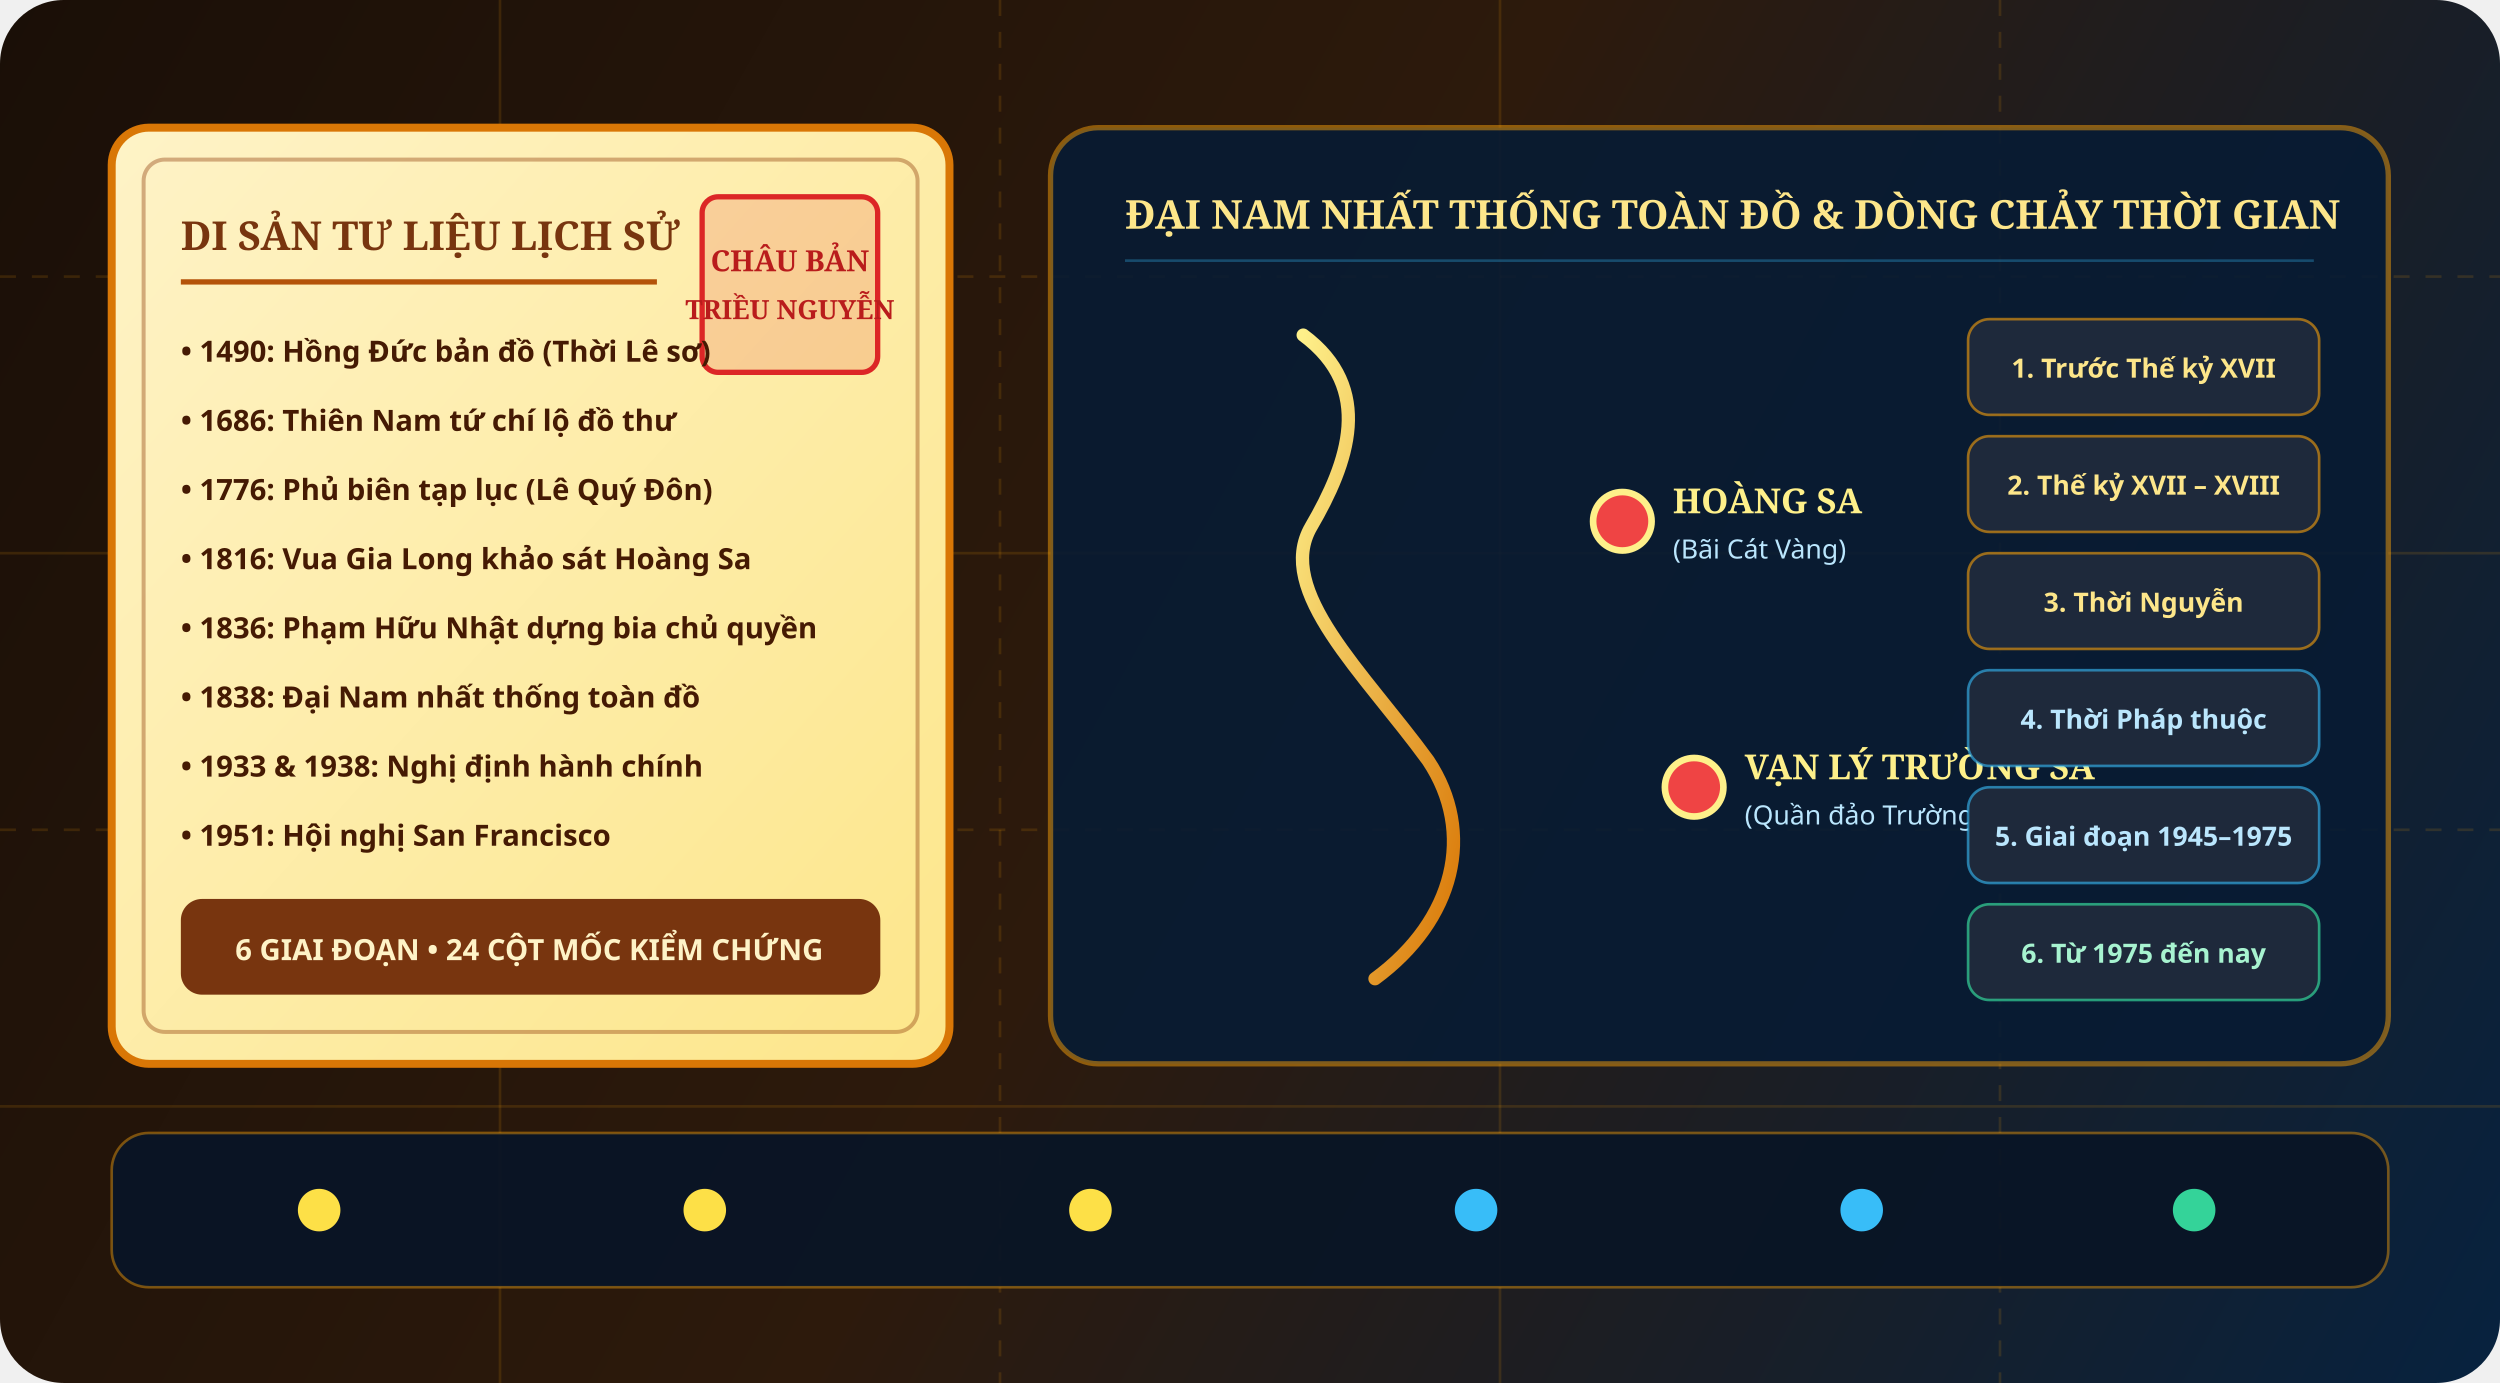
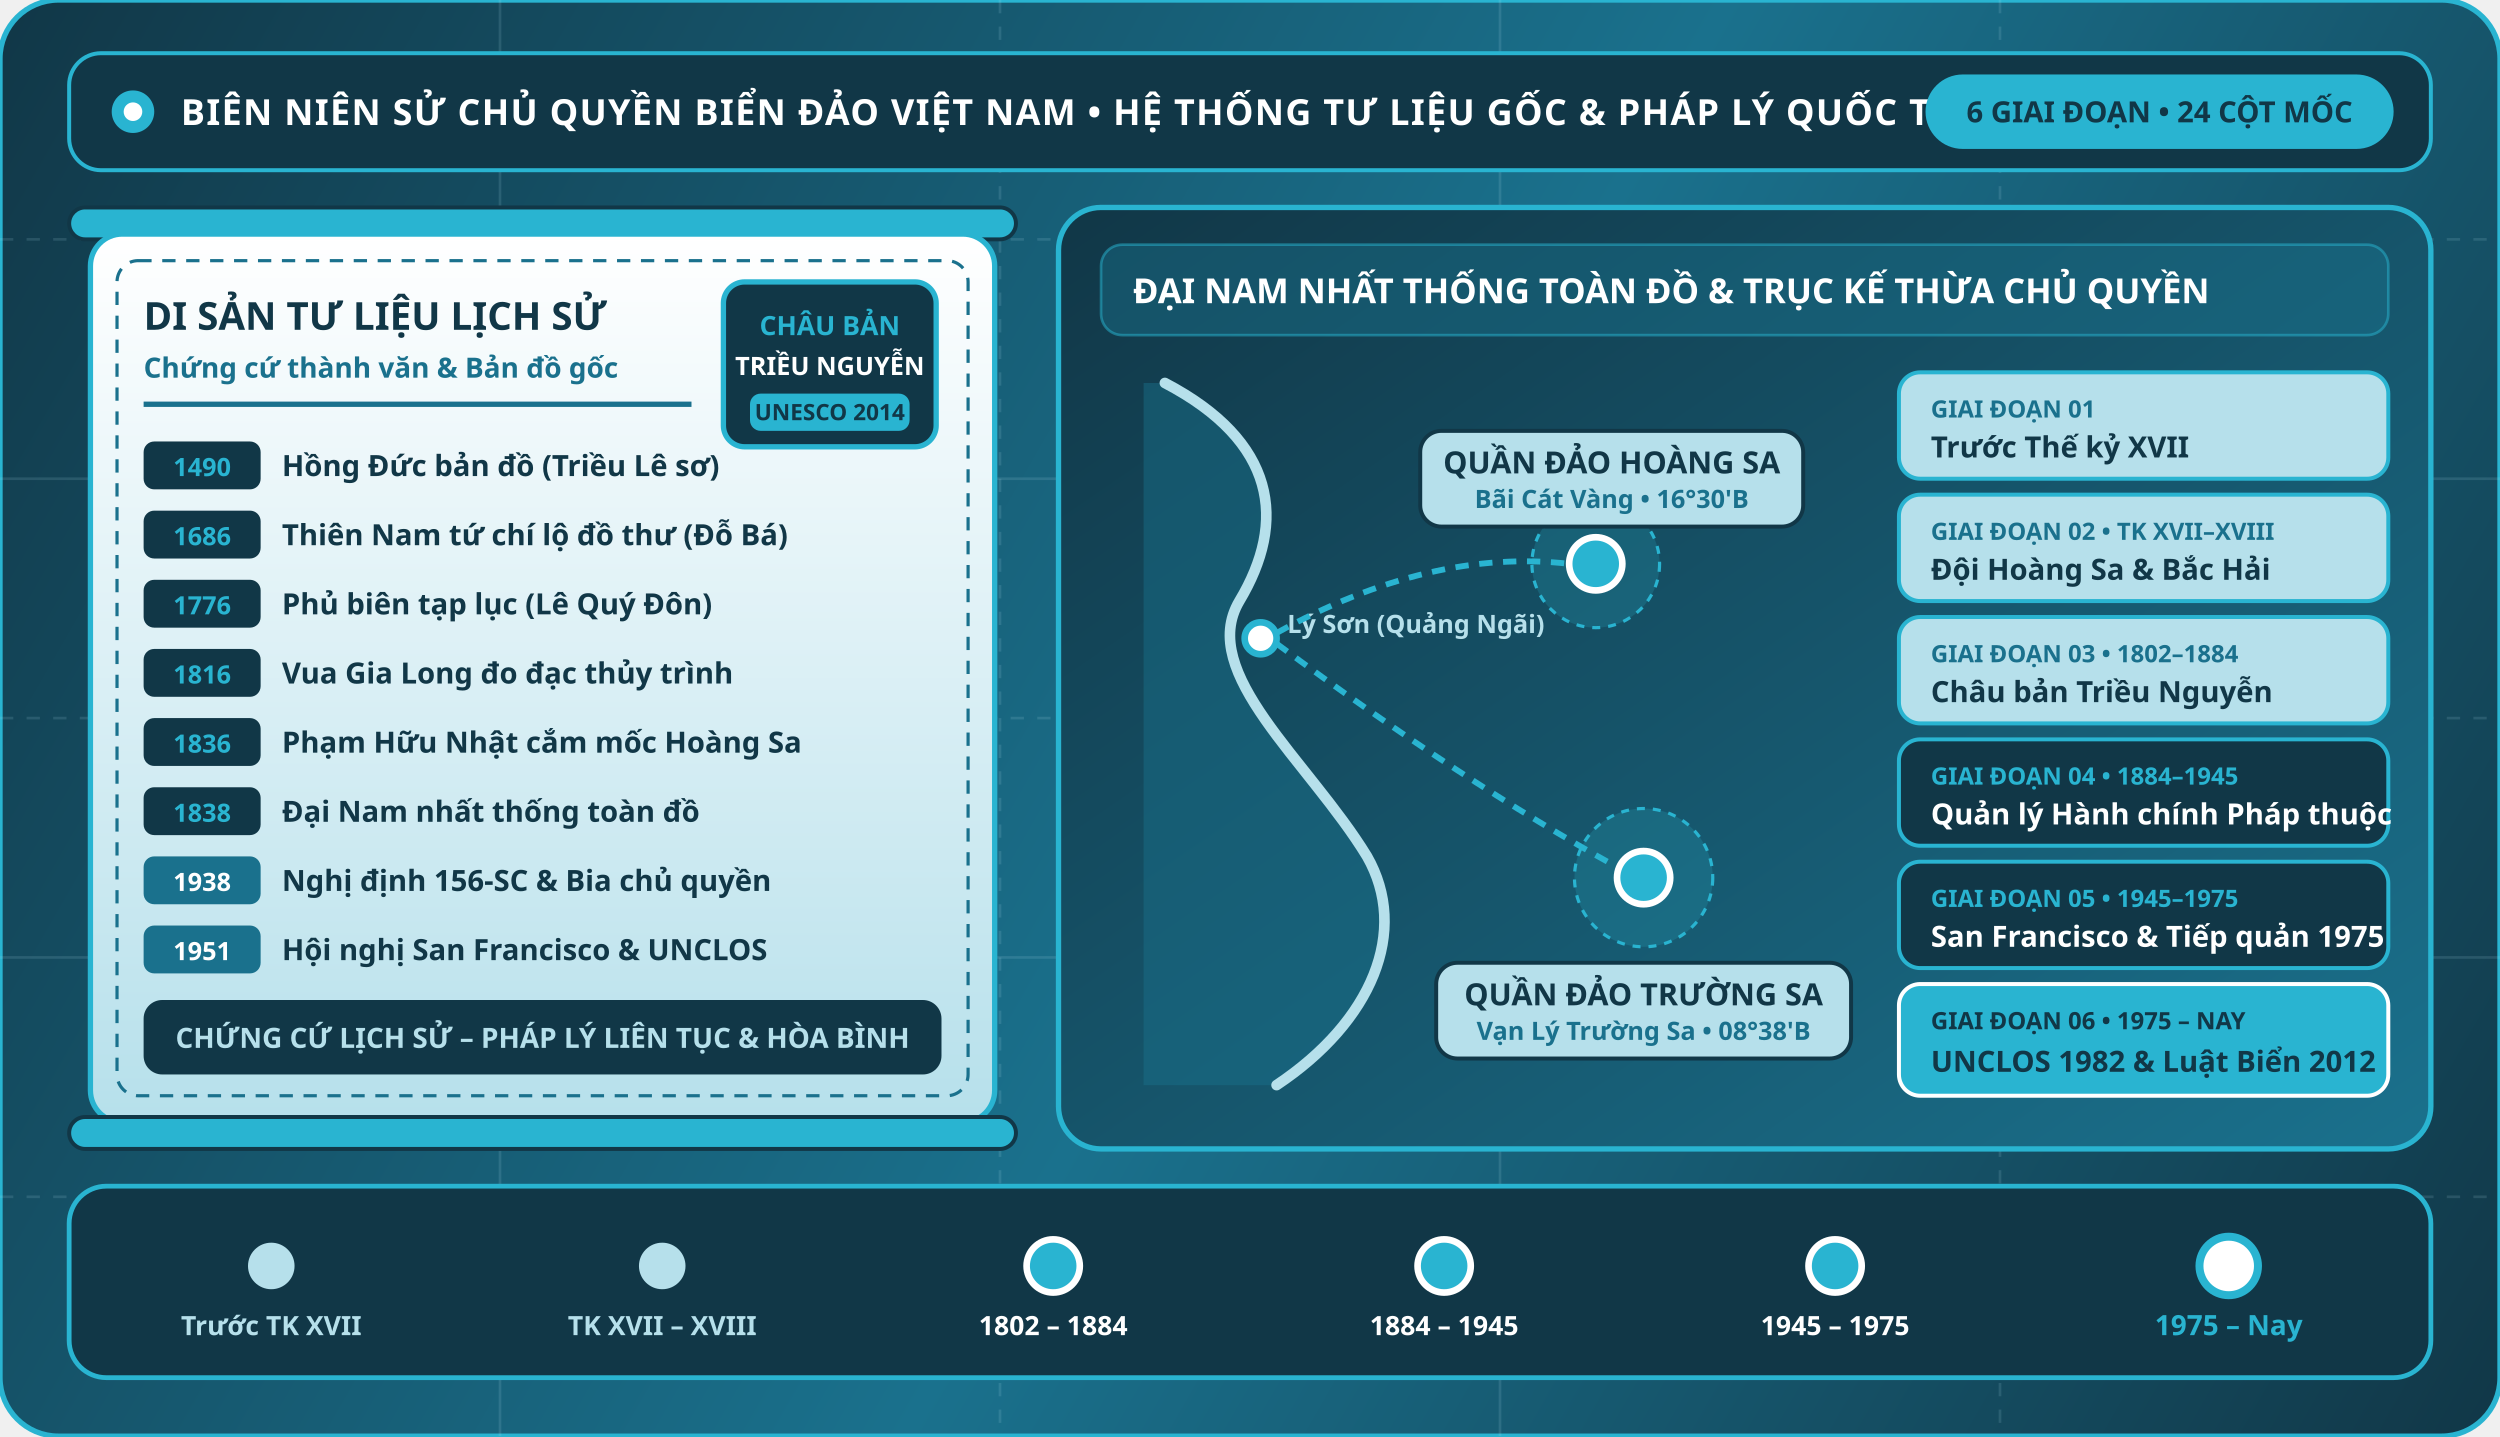
- <svg xmlns="http://www.w3.org/2000/svg" viewBox="0 0 940 520" fill="none">
+ <svg xmlns="http://www.w3.org/2000/svg" viewBox="0 0 940 540" fill="none">
  <defs>
-     <linearGradient id="tlHeroBg" x1="0" y1="0" x2="940" y2="520" gradientUnits="userSpaceOnUse">
-       <stop offset="0%" stop-color="#1A0F07" />
-       <stop offset="48%" stop-color="#2D1A0C" />
-       <stop offset="100%" stop-color="#07223F" />
+     <linearGradient id="tlHeroOceanBg" x1="0" y1="0" x2="940" y2="540" gradientUnits="userSpaceOnUse">
+       <stop offset="0%" stop-color="#113747" />
+       <stop offset="52%" stop-color="#1A718D" />
+       <stop offset="100%" stop-color="#113747" />
    </linearGradient>
-     <linearGradient id="tlParchment" x1="0" y1="0" x2="1" y2="1">
-       <stop offset="0%" stop-color="#FEF3C7" />
-       <stop offset="100%" stop-color="#FDE68A" />
+     <linearGradient id="tlScrollCard" x1="0" y1="0" x2="0" y2="1">
+       <stop offset="0%" stop-color="#FFFFFF" />
+       <stop offset="100%" stop-color="#B6E0EB" />
    </linearGradient>
-     <linearGradient id="tlGold" x1="0" y1="0" x2="1" y2="1">
-       <stop offset="0%" stop-color="#FEF08A" />
-       <stop offset="100%" stop-color="#D97706" />
+     <linearGradient id="tlPanelDark" x1="0" y1="0" x2="1" y2="1">
+       <stop offset="0%" stop-color="#113747" />
+       <stop offset="100%" stop-color="#1A718D" />
+     </linearGradient>
+     <linearGradient id="tlCyanAccent" x1="0" y1="0" x2="1" y2="0">
+       <stop offset="0%" stop-color="#29B4D1" />
+       <stop offset="50%" stop-color="#B6E0EB" />
+       <stop offset="100%" stop-color="#29B4D1" />
    </linearGradient>
  </defs>
-   <rect width="940" height="520" rx="24" fill="url(#tlHeroBg)" />
-   <g stroke="#F59E0B" stroke-opacity="0.14" stroke-width="1">
-     <line x1="0" y1="104" x2="940" y2="104" stroke-dasharray="6 6" />
-     <line x1="0" y1="208" x2="940" y2="208" />
-     <line x1="0" y1="312" x2="940" y2="312" stroke-dasharray="6 6" />
-     <line x1="0" y1="416" x2="940" y2="416" />
-     <line x1="188" y1="0" x2="188" y2="520" />
-     <line x1="376" y1="0" x2="376" y2="520" stroke-dasharray="6 6" />
-     <line x1="564" y1="0" x2="564" y2="520" />
-     <line x1="752" y1="0" x2="752" y2="520" stroke-dasharray="6 6" />
+   <rect width="940" height="540" rx="22" fill="url(#tlHeroOceanBg)" stroke="#29B4D1" stroke-width="2" />
+   <g stroke="#B6E0EB" stroke-opacity="0.14" stroke-width="1">
+     <line x1="0" y1="90" x2="940" y2="90" stroke-dasharray="5 5" />
+     <line x1="0" y1="180" x2="940" y2="180" />
+     <line x1="0" y1="270" x2="940" y2="270" stroke-dasharray="5 5" />
+     <line x1="0" y1="360" x2="940" y2="360" />
+     <line x1="0" y1="450" x2="940" y2="450" stroke-dasharray="5 5" />
+     <line x1="188" y1="0" x2="188" y2="540" />
+     <line x1="376" y1="0" x2="376" y2="540" stroke-dasharray="5 5" />
+     <line x1="564" y1="0" x2="564" y2="540" />
+     <line x1="752" y1="0" x2="752" y2="540" stroke-dasharray="5 5" />
  </g>
-   <g transform="translate(42, 48)">
-     <rect width="315" height="352" rx="14" fill="url(#tlParchment)" stroke="#D97706" stroke-width="3" />
-     <rect x="12" y="12" width="291" height="328" rx="8" stroke="#92400E" stroke-opacity="0.4" stroke-width="1.5" />
-     <rect x="222" y="26" width="66" height="66" rx="6" fill="#DC2626" fill-opacity="0.16" stroke="#DC2626" stroke-width="2" />
-     <text x="255" y="54" text-anchor="middle" fill="#B91C1C" font-family="serif" font-size="11" font-weight="800">CHÂU BẢN</text>
-     <text x="255" y="72" text-anchor="middle" fill="#B91C1C" font-family="serif" font-size="10" font-weight="800">TRIỀU NGUYỄN</text>
-     <text x="26" y="46" fill="#78350F" font-family="serif" font-size="15" font-weight="800">DI SẢN TƯ LIỆU LỊCH SỬ</text>
-     <line x1="26" y1="58" x2="205" y2="58" stroke="#B45309" stroke-width="2" />
-     <text x="26" y="88" fill="#451A03" font-family="sans-serif" font-size="11" font-weight="700">• 1490: Hồng Đức bản đồ (Thời Lê sơ)</text>
-     <text x="26" y="114" fill="#451A03" font-family="sans-serif" font-size="11" font-weight="700">• 1686: Thiên Nam tứ chí lộ đồ thư</text>
-     <text x="26" y="140" fill="#451A03" font-family="sans-serif" font-size="11" font-weight="700">• 1776: Phủ biên tạp lục (Lê Quý Đôn)</text>
-     <text x="26" y="166" fill="#451A03" font-family="sans-serif" font-size="11" font-weight="700">• 1816: Vua Gia Long khảo sát Hoàng Sa</text>
-     <text x="26" y="192" fill="#451A03" font-family="sans-serif" font-size="11" font-weight="700">• 1836: Phạm Hữu Nhật dựng bia chủ quyền</text>
-     <text x="26" y="218" fill="#451A03" font-family="sans-serif" font-size="11" font-weight="700">• 1838: Đại Nam nhất thống toàn đồ</text>
-     <text x="26" y="244" fill="#451A03" font-family="sans-serif" font-size="11" font-weight="700">• 1933 &amp; 1938: Nghị định hành chính</text>
-     <text x="26" y="270" fill="#451A03" font-family="sans-serif" font-size="11" font-weight="700">• 1951: Hội nghị San Francisco</text>
-     <rect x="26" y="290" width="263" height="36" rx="8" fill="#78350F" />
-     <text x="157" y="313" text-anchor="middle" fill="#FEF3C7" font-family="sans-serif" font-size="11" font-weight="800">
-       6 GIAI ĐOẠN • 24 CỘT MỐC KIỂM CHỨNG
+   <rect x="26" y="20" width="888" height="44" rx="12" fill="#113747" stroke="#29B4D1" stroke-width="1.5" />
+   <circle cx="50" cy="42" r="8" fill="#29B4D1" />
+   <circle cx="50" cy="42" r="3.5" fill="#FFFFFF" />
+   <text x="68" y="47" fill="#FFFFFF" font-family="sans-serif" font-size="13.5" font-weight="800" letter-spacing="0.5">
+     BIÊN NIÊN SỬ CHỦ QUYỀN BIỂN ĐẢO VIỆT NAM • HỆ THỐNG TƯ LIỆU GỐC &amp; PHÁP LÝ QUỐC TẾ
+   </text>
+   <rect x="724" y="28" width="176" height="28" rx="14" fill="#29B4D1" />
+   <text x="812" y="46" text-anchor="middle" fill="#113747" font-family="sans-serif" font-size="11" font-weight="900">
+     6 GIAI ĐOẠN • 24 CỘT MỐC
+   </text>
+   <g transform="translate(26, 78)">
+     <rect x="0" y="0" width="356" height="12" rx="6" fill="#29B4D1" stroke="#113747" stroke-width="1.5" />
+     <rect x="8" y="10" width="340" height="334" rx="12" fill="url(#tlScrollCard)" stroke="#29B4D1" stroke-width="2" />
+     <rect x="18" y="20" width="320" height="314" rx="8" fill="none" stroke="#1A718D" stroke-width="1.2" stroke-dasharray="5 4" />
+     <rect x="0" y="342" width="356" height="12" rx="6" fill="#29B4D1" stroke="#113747" stroke-width="1.5" />
+     <rect x="246" y="28" width="80" height="62" rx="8" fill="#113747" stroke="#29B4D1" stroke-width="2" />
+     <text x="286" y="48" text-anchor="middle" fill="#29B4D1" font-family="sans-serif" font-size="10" font-weight="900">CHÂU BẢN</text>
+     <text x="286" y="63" text-anchor="middle" fill="#FFFFFF" font-family="sans-serif" font-size="9.5" font-weight="800">TRIỀU NGUYỄN</text>
+     <rect x="256" y="70" width="60" height="14" rx="4" fill="#29B4D1" />
+     <text x="286" y="80" text-anchor="middle" fill="#113747" font-family="sans-serif" font-size="8.5" font-weight="900">UNESCO 2014</text>
+     <text x="28" y="46" fill="#113747" font-family="sans-serif" font-size="14.5" font-weight="900">
+       DI SẢN TƯ LIỆU LỊCH SỬ
+     </text>
+     <text x="28" y="64" fill="#1A718D" font-family="sans-serif" font-size="10.5" font-weight="800">
+       Chứng cứ thành văn &amp; Bản đồ gốc
+     </text>
+     <line x1="28" y1="74" x2="234" y2="74" stroke="#1A718D" stroke-width="2" />
+     <g font-family="sans-serif" font-size="11" font-weight="700" fill="#113747">
+       <rect x="28" y="88" width="44" height="18" rx="4" fill="#113747" />
+       <text x="50" y="101" text-anchor="middle" fill="#29B4D1" font-size="9.5" font-weight="900">1490</text>
+       <text x="80" y="101">Hồng Đức bản đồ (Triều Lê sơ)</text>
+       <rect x="28" y="114" width="44" height="18" rx="4" fill="#113747" />
+       <text x="50" y="127" text-anchor="middle" fill="#29B4D1" font-size="9.5" font-weight="900">1686</text>
+       <text x="80" y="127">Thiên Nam tứ chí lộ đồ thư (Đỗ Bá)</text>
+       <rect x="28" y="140" width="44" height="18" rx="4" fill="#113747" />
+       <text x="50" y="153" text-anchor="middle" fill="#29B4D1" font-size="9.5" font-weight="900">1776</text>
+       <text x="80" y="153">Phủ biên tạp lục (Lê Quý Đôn)</text>
+       <rect x="28" y="166" width="44" height="18" rx="4" fill="#113747" />
+       <text x="50" y="179" text-anchor="middle" fill="#29B4D1" font-size="9.5" font-weight="900">1816</text>
+       <text x="80" y="179">Vua Gia Long đo đạc thủy trình</text>
+       <rect x="28" y="192" width="44" height="18" rx="4" fill="#113747" />
+       <text x="50" y="205" text-anchor="middle" fill="#29B4D1" font-size="9.5" font-weight="900">1836</text>
+       <text x="80" y="205">Phạm Hữu Nhật cắm mốc Hoàng Sa</text>
+       <rect x="28" y="218" width="44" height="18" rx="4" fill="#113747" />
+       <text x="50" y="231" text-anchor="middle" fill="#29B4D1" font-size="9.5" font-weight="900">1838</text>
+       <text x="80" y="231">Đại Nam nhất thống toàn đồ</text>
+       <rect x="28" y="244" width="44" height="18" rx="4" fill="#1A718D" />
+       <text x="50" y="257" text-anchor="middle" fill="#FFFFFF" font-size="9.5" font-weight="900">1938</text>
+       <text x="80" y="257">Nghị định 156-SC &amp; Bia chủ quyền</text>
+       <rect x="28" y="270" width="44" height="18" rx="4" fill="#1A718D" />
+       <text x="50" y="283" text-anchor="middle" fill="#FFFFFF" font-size="9.5" font-weight="900">1951</text>
+       <text x="80" y="283">Hội nghị San Francisco &amp; UNCLOS</text>
+     </g>
+     <rect x="28" y="298" width="300" height="28" rx="7" fill="#113747" />
+     <text x="178" y="316" text-anchor="middle" fill="#B6E0EB" font-family="sans-serif" font-size="10.5" font-weight="800">
+       CHỨNG CỨ LỊCH SỬ – PHÁP LÝ LIÊN TỤC &amp; HÒA BÌNH
    </text>
  </g>
-   <g transform="translate(395, 48)">
-     <rect width="503" height="352" rx="18" fill="#071B33" fill-opacity="0.9" stroke="#F59E0B" stroke-opacity="0.5" stroke-width="2" />
-     <text x="28" y="38" fill="#FDE68A" font-family="serif" font-size="15" font-weight="800">
-       ĐẠI NAM NHẤT THỐNG TOÀN ĐỒ &amp; DÒNG CHẢY THỜI GIAN
+   <g transform="translate(398, 78)">
+     <rect width="516" height="354" rx="16" fill="url(#tlPanelDark)" stroke="#29B4D1" stroke-width="2" />
+     <rect x="16" y="14" width="484" height="34" rx="8" fill="#1A718D" fill-opacity="0.45" stroke="#29B4D1" stroke-opacity="0.5" />
+     <text x="28" y="36" fill="#FFFFFF" font-family="sans-serif" font-size="13" font-weight="900">
+       ĐẠI NAM NHẤT THỐNG TOÀN ĐỒ &amp; TRỤC KẾ THỪA CHỦ QUYỀN
    </text>
-     <line x1="28" y1="50" x2="475" y2="50" stroke="#38BDF8" stroke-opacity="0.3" />
-     <path d="M95,78 C122,98 112,126 98,150 C84,174 118,205 142,238 C160,265 152,298 122,320" stroke="url(#tlGold)" stroke-width="5" stroke-linecap="round" fill="none" />
-     <circle cx="215" cy="148" r="11" fill="#EF4444" stroke="#FEF08A" stroke-width="2.5" />
-     <text x="234" y="145" fill="#FEF08A" font-family="serif" font-size="13" font-weight="800">HOÀNG SA</text>
-     <text x="234" y="162" fill="#BAE6FD" font-family="sans-serif" font-size="10">(Bãi Cát Vàng)</text>
-     <circle cx="242" cy="248" r="11" fill="#EF4444" stroke="#FEF08A" stroke-width="2.5" />
-     <text x="261" y="245" fill="#FEF08A" font-family="serif" font-size="13" font-weight="800">VẠN LÝ TRƯỜNG SA</text>
-     <text x="261" y="262" fill="#BAE6FD" font-family="sans-serif" font-size="10">(Quần đảo Trường Sa)</text>
-     <g transform="translate(345, 72)">
-       <rect width="132" height="36" rx="8" fill="#1E293B" stroke="#F59E0B" stroke-opacity="0.6" />
-       <text x="66" y="22" text-anchor="middle" fill="#FDE68A" font-family="sans-serif" font-size="10" font-weight="700">1. Trước Thế kỷ XVII</text>
-       <rect y="44" width="132" height="36" rx="8" fill="#1E293B" stroke="#F59E0B" stroke-opacity="0.6" />
-       <text x="66" y="66" text-anchor="middle" fill="#FDE68A" font-family="sans-serif" font-size="10" font-weight="700">2. Thế kỷ XVII – XVIII</text>
-       <rect y="88" width="132" height="36" rx="8" fill="#1E293B" stroke="#F59E0B" stroke-opacity="0.6" />
-       <text x="66" y="110" text-anchor="middle" fill="#FDE68A" font-family="sans-serif" font-size="10" font-weight="700">3. Thời Nguyễn</text>
-       <rect y="132" width="132" height="36" rx="8" fill="#1E293B" stroke="#38BDF8" stroke-opacity="0.6" />
-       <text x="66" y="154" text-anchor="middle" fill="#BAE6FD" font-family="sans-serif" font-size="10" font-weight="700">4. Thời Pháp thuộc</text>
-       <rect y="176" width="132" height="36" rx="8" fill="#1E293B" stroke="#38BDF8" stroke-opacity="0.6" />
-       <text x="66" y="198" text-anchor="middle" fill="#BAE6FD" font-family="sans-serif" font-size="10" font-weight="700">5. Giai đoạn 1945–1975</text>
-       <rect y="220" width="132" height="36" rx="8" fill="#1E293B" stroke="#34D399" stroke-opacity="0.7" />
-       <text x="66" y="242" text-anchor="middle" fill="#A7F3D0" font-family="sans-serif" font-size="10" font-weight="700">6. Từ 1975 đến nay</text>
+     <path d="M40,66 C82,88 86,118 68,148 C52,175 94,208 116,244 C132,272 118,306 82,330 L32,330 L32,66 Z" fill="#1A718D" fill-opacity="0.45" />
+     <path d="M40,66 C82,88 86,118 68,148 C52,175 94,208 116,244 C132,272 118,306 82,330" stroke="#B6E0EB" stroke-width="4" stroke-linecap="round" fill="none" />
+     <circle cx="76" cy="162" r="6" fill="#FFFFFF" stroke="#29B4D1" stroke-width="2.5" />
+     <text x="86" y="160" fill="#B6E0EB" font-family="sans-serif" font-size="9.5" font-weight="800">Lý Sơn (Quảng Ngãi)</text>
+     <path d="M82,160 Q140,128 192,134" stroke="#29B4D1" stroke-width="2.2" stroke-dasharray="5 4" fill="none" />
+     <path d="M82,164 Q152,216 210,248" stroke="#29B4D1" stroke-width="2.2" stroke-dasharray="5 4" fill="none" />
+     <circle cx="202" cy="134" r="24" fill="#29B4D1" fill-opacity="0.2" stroke="#29B4D1" stroke-width="1.2" stroke-dasharray="3 3" />
+     <circle cx="202" cy="134" r="10" fill="#29B4D1" stroke="#FFFFFF" stroke-width="2.5" />
+     <rect x="136" y="84" width="144" height="36" rx="8" fill="#B6E0EB" stroke="#113747" stroke-width="1.5" />
+     <text x="208" y="100" text-anchor="middle" fill="#113747" font-family="sans-serif" font-size="11.5" font-weight="900">QUẦN ĐẢO HOÀNG SA</text>
+     <text x="208" y="113" text-anchor="middle" fill="#1A718D" font-family="sans-serif" font-size="9.5" font-weight="800">Bãi Cát Vàng • 16°30'B</text>
+     <circle cx="220" cy="252" r="26" fill="#29B4D1" fill-opacity="0.2" stroke="#29B4D1" stroke-width="1.2" stroke-dasharray="3 3" />
+     <circle cx="220" cy="252" r="10" fill="#29B4D1" stroke="#FFFFFF" stroke-width="2.5" />
+     <rect x="142" y="284" width="156" height="36" rx="8" fill="#B6E0EB" stroke="#113747" stroke-width="1.5" />
+     <text x="220" y="300" text-anchor="middle" fill="#113747" font-family="sans-serif" font-size="11.5" font-weight="900">QUẦN ĐẢO TRƯỜNG SA</text>
+     <text x="220" y="313" text-anchor="middle" fill="#1A718D" font-family="sans-serif" font-size="9.5" font-weight="800">Vạn Lý Trường Sa • 08°38'B</text>
+     <g transform="translate(316, 62)">
+       <rect width="184" height="40" rx="8" fill="#B6E0EB" stroke="#29B4D1" stroke-width="1.5" />
+       <text x="12" y="17" fill="#1A718D" font-family="sans-serif" font-size="9" font-weight="900">GIAI ĐOẠN 01</text>
+       <text x="12" y="32" fill="#113747" font-family="sans-serif" font-size="11" font-weight="900">Trước Thế kỷ XVII</text>
+       <rect y="46" width="184" height="40" rx="8" fill="#B6E0EB" stroke="#29B4D1" stroke-width="1.5" />
+       <text x="12" y="63" fill="#1A718D" font-family="sans-serif" font-size="9" font-weight="900">GIAI ĐOẠN 02 • TK XVII–XVIII</text>
+       <text x="12" y="78" fill="#113747" font-family="sans-serif" font-size="11" font-weight="900">Đội Hoàng Sa &amp; Bắc Hải</text>
+       <rect y="92" width="184" height="40" rx="8" fill="#B6E0EB" stroke="#29B4D1" stroke-width="1.5" />
+       <text x="12" y="109" fill="#1A718D" font-family="sans-serif" font-size="9" font-weight="900">GIAI ĐOẠN 03 • 1802–1884</text>
+       <text x="12" y="124" fill="#113747" font-family="sans-serif" font-size="11" font-weight="900">Châu bản Triều Nguyễn</text>
+       <rect y="138" width="184" height="40" rx="8" fill="#113747" stroke="#29B4D1" stroke-width="1.5" />
+       <text x="12" y="155" fill="#29B4D1" font-family="sans-serif" font-size="9" font-weight="900">GIAI ĐOẠN 04 • 1884–1945</text>
+       <text x="12" y="170" fill="#FFFFFF" font-family="sans-serif" font-size="11" font-weight="800">Quản lý Hành chính Pháp thuộc</text>
+       <rect y="184" width="184" height="40" rx="8" fill="#113747" stroke="#29B4D1" stroke-width="1.5" />
+       <text x="12" y="201" fill="#29B4D1" font-family="sans-serif" font-size="9" font-weight="900">GIAI ĐOẠN 05 • 1945–1975</text>
+       <text x="12" y="216" fill="#FFFFFF" font-family="sans-serif" font-size="11" font-weight="800">San Francisco &amp; Tiếp quản 1975</text>
+       <rect y="230" width="184" height="42" rx="8" fill="#29B4D1" stroke="#FFFFFF" stroke-width="1.5" />
+       <text x="12" y="247" fill="#113747" font-family="sans-serif" font-size="9" font-weight="900">GIAI ĐOẠN 06 • 1975 – NAY</text>
+       <text x="12" y="263" fill="#113747" font-family="sans-serif" font-size="11" font-weight="900">UNCLOS 1982 &amp; Luật Biển 2012</text>
    </g>
  </g>
-   <rect x="42" y="426" width="856" height="58" rx="14" fill="#091526" fill-opacity="0.94" stroke="#F59E0B" stroke-opacity="0.45" />
-   <line x1="95" y1="455" x2="845" y2="455" stroke="url(#tlGold)" stroke-width="3" />
-   <circle cx="120" cy="455" r="8" fill="#FDE047" />
-   <circle cx="265" cy="455" r="8" fill="#FDE047" />
-   <circle cx="410" cy="455" r="8" fill="#FDE047" />
-   <circle cx="555" cy="455" r="8" fill="#38BDF8" />
-   <circle cx="700" cy="455" r="8" fill="#38BDF8" />
-   <circle cx="825" cy="455" r="8" fill="#34D399" />
+   <g transform="translate(26, 446)">
+     <rect width="888" height="72" rx="14" fill="#113747" stroke="#29B4D1" stroke-width="1.8" />
+     <line x1="76" y1="30" x2="812" y2="30" stroke="url(#tlCyanAccent)" stroke-width="4" />
+     <g transform="translate(76, 30)">
+       <circle r="10" fill="#B6E0EB" stroke="#113747" stroke-width="2.5" />
+       <text y="26" text-anchor="middle" fill="#B6E0EB" font-family="sans-serif" font-size="10" font-weight="800">Trước TK XVII</text>
+     </g>
+     <g transform="translate(223, 30)">
+       <circle r="10" fill="#B6E0EB" stroke="#113747" stroke-width="2.5" />
+       <text y="26" text-anchor="middle" fill="#B6E0EB" font-family="sans-serif" font-size="10" font-weight="800">TK XVII – XVIII</text>
+     </g>
+     <g transform="translate(370, 30)">
+       <circle r="10" fill="#29B4D1" stroke="#FFFFFF" stroke-width="2.5" />
+       <text y="26" text-anchor="middle" fill="#FFFFFF" font-family="sans-serif" font-size="10" font-weight="900">1802 – 1884</text>
+     </g>
+     <g transform="translate(517, 30)">
+       <circle r="10" fill="#29B4D1" stroke="#FFFFFF" stroke-width="2.5" />
+       <text y="26" text-anchor="middle" fill="#FFFFFF" font-family="sans-serif" font-size="10" font-weight="900">1884 – 1945</text>
+     </g>
+     <g transform="translate(664, 30)">
+       <circle r="10" fill="#29B4D1" stroke="#FFFFFF" stroke-width="2.5" />
+       <text y="26" text-anchor="middle" fill="#FFFFFF" font-family="sans-serif" font-size="10" font-weight="900">1945 – 1975</text>
+     </g>
+     <g transform="translate(812, 30)">
+       <circle r="11" fill="#FFFFFF" stroke="#29B4D1" stroke-width="3" />
+       <text y="26" text-anchor="middle" fill="#29B4D1" font-family="sans-serif" font-size="10.5" font-weight="900">1975 – Nay</text>
+     </g>
+   </g>
</svg>
